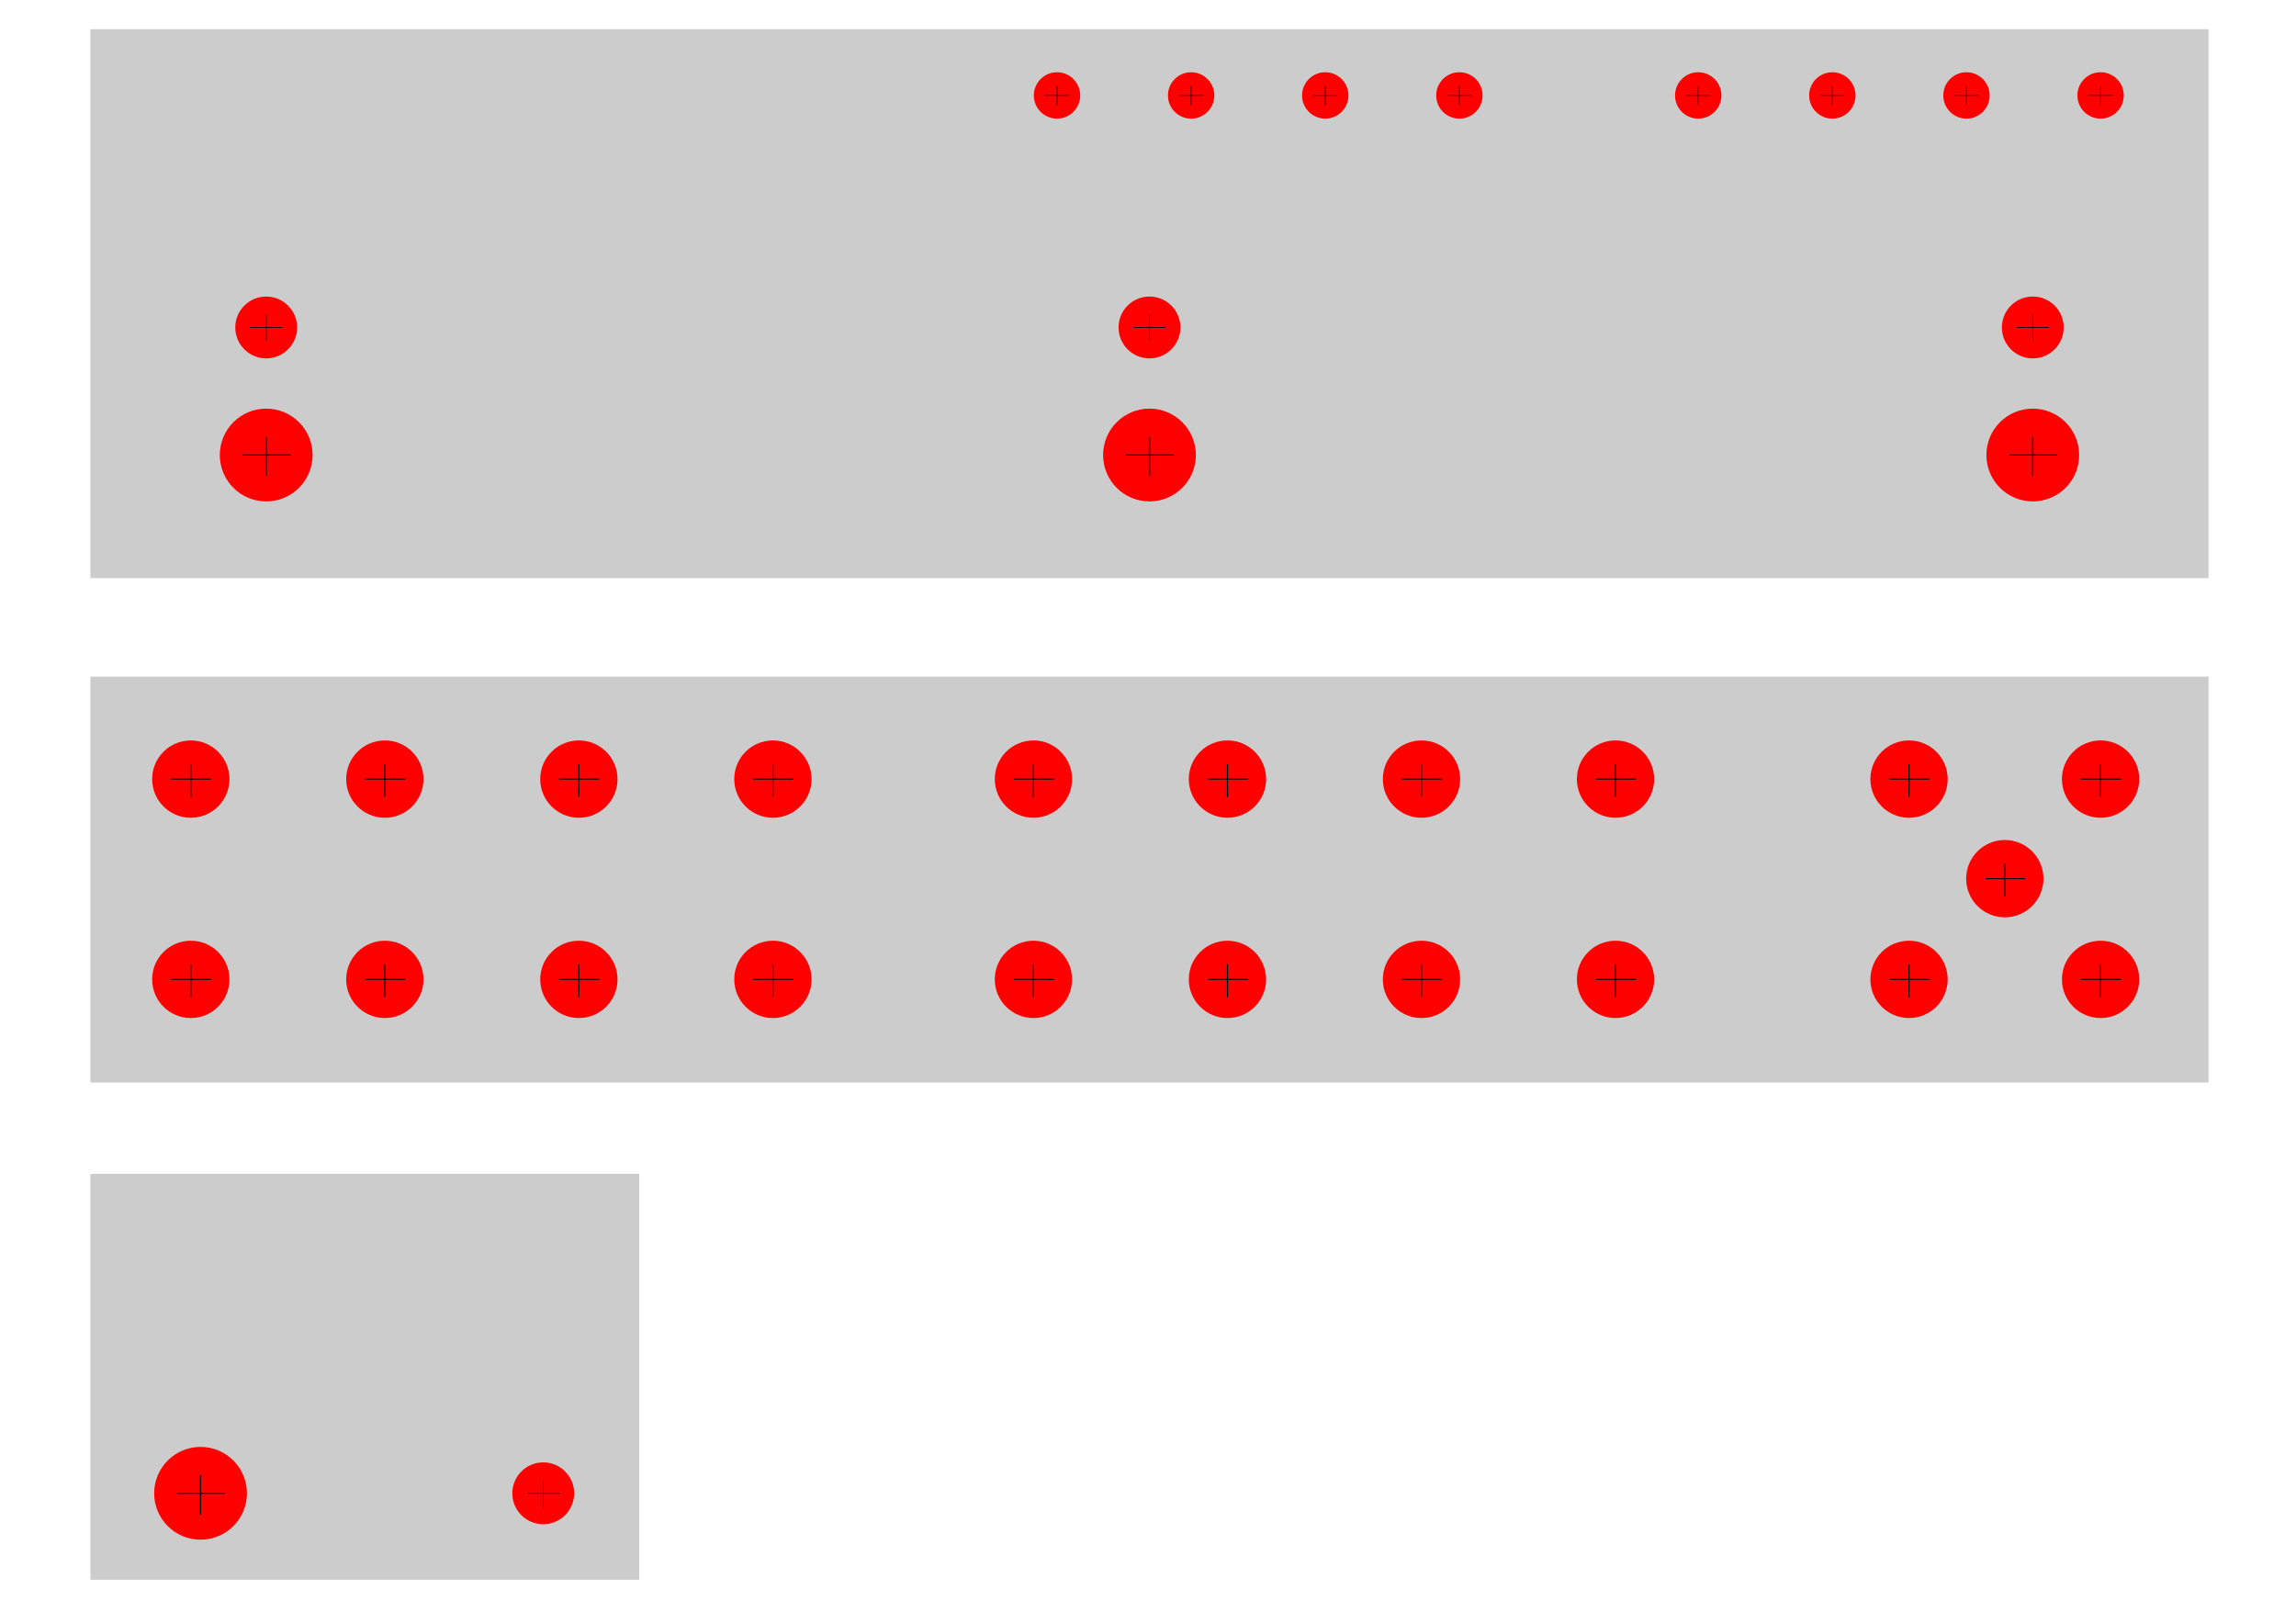
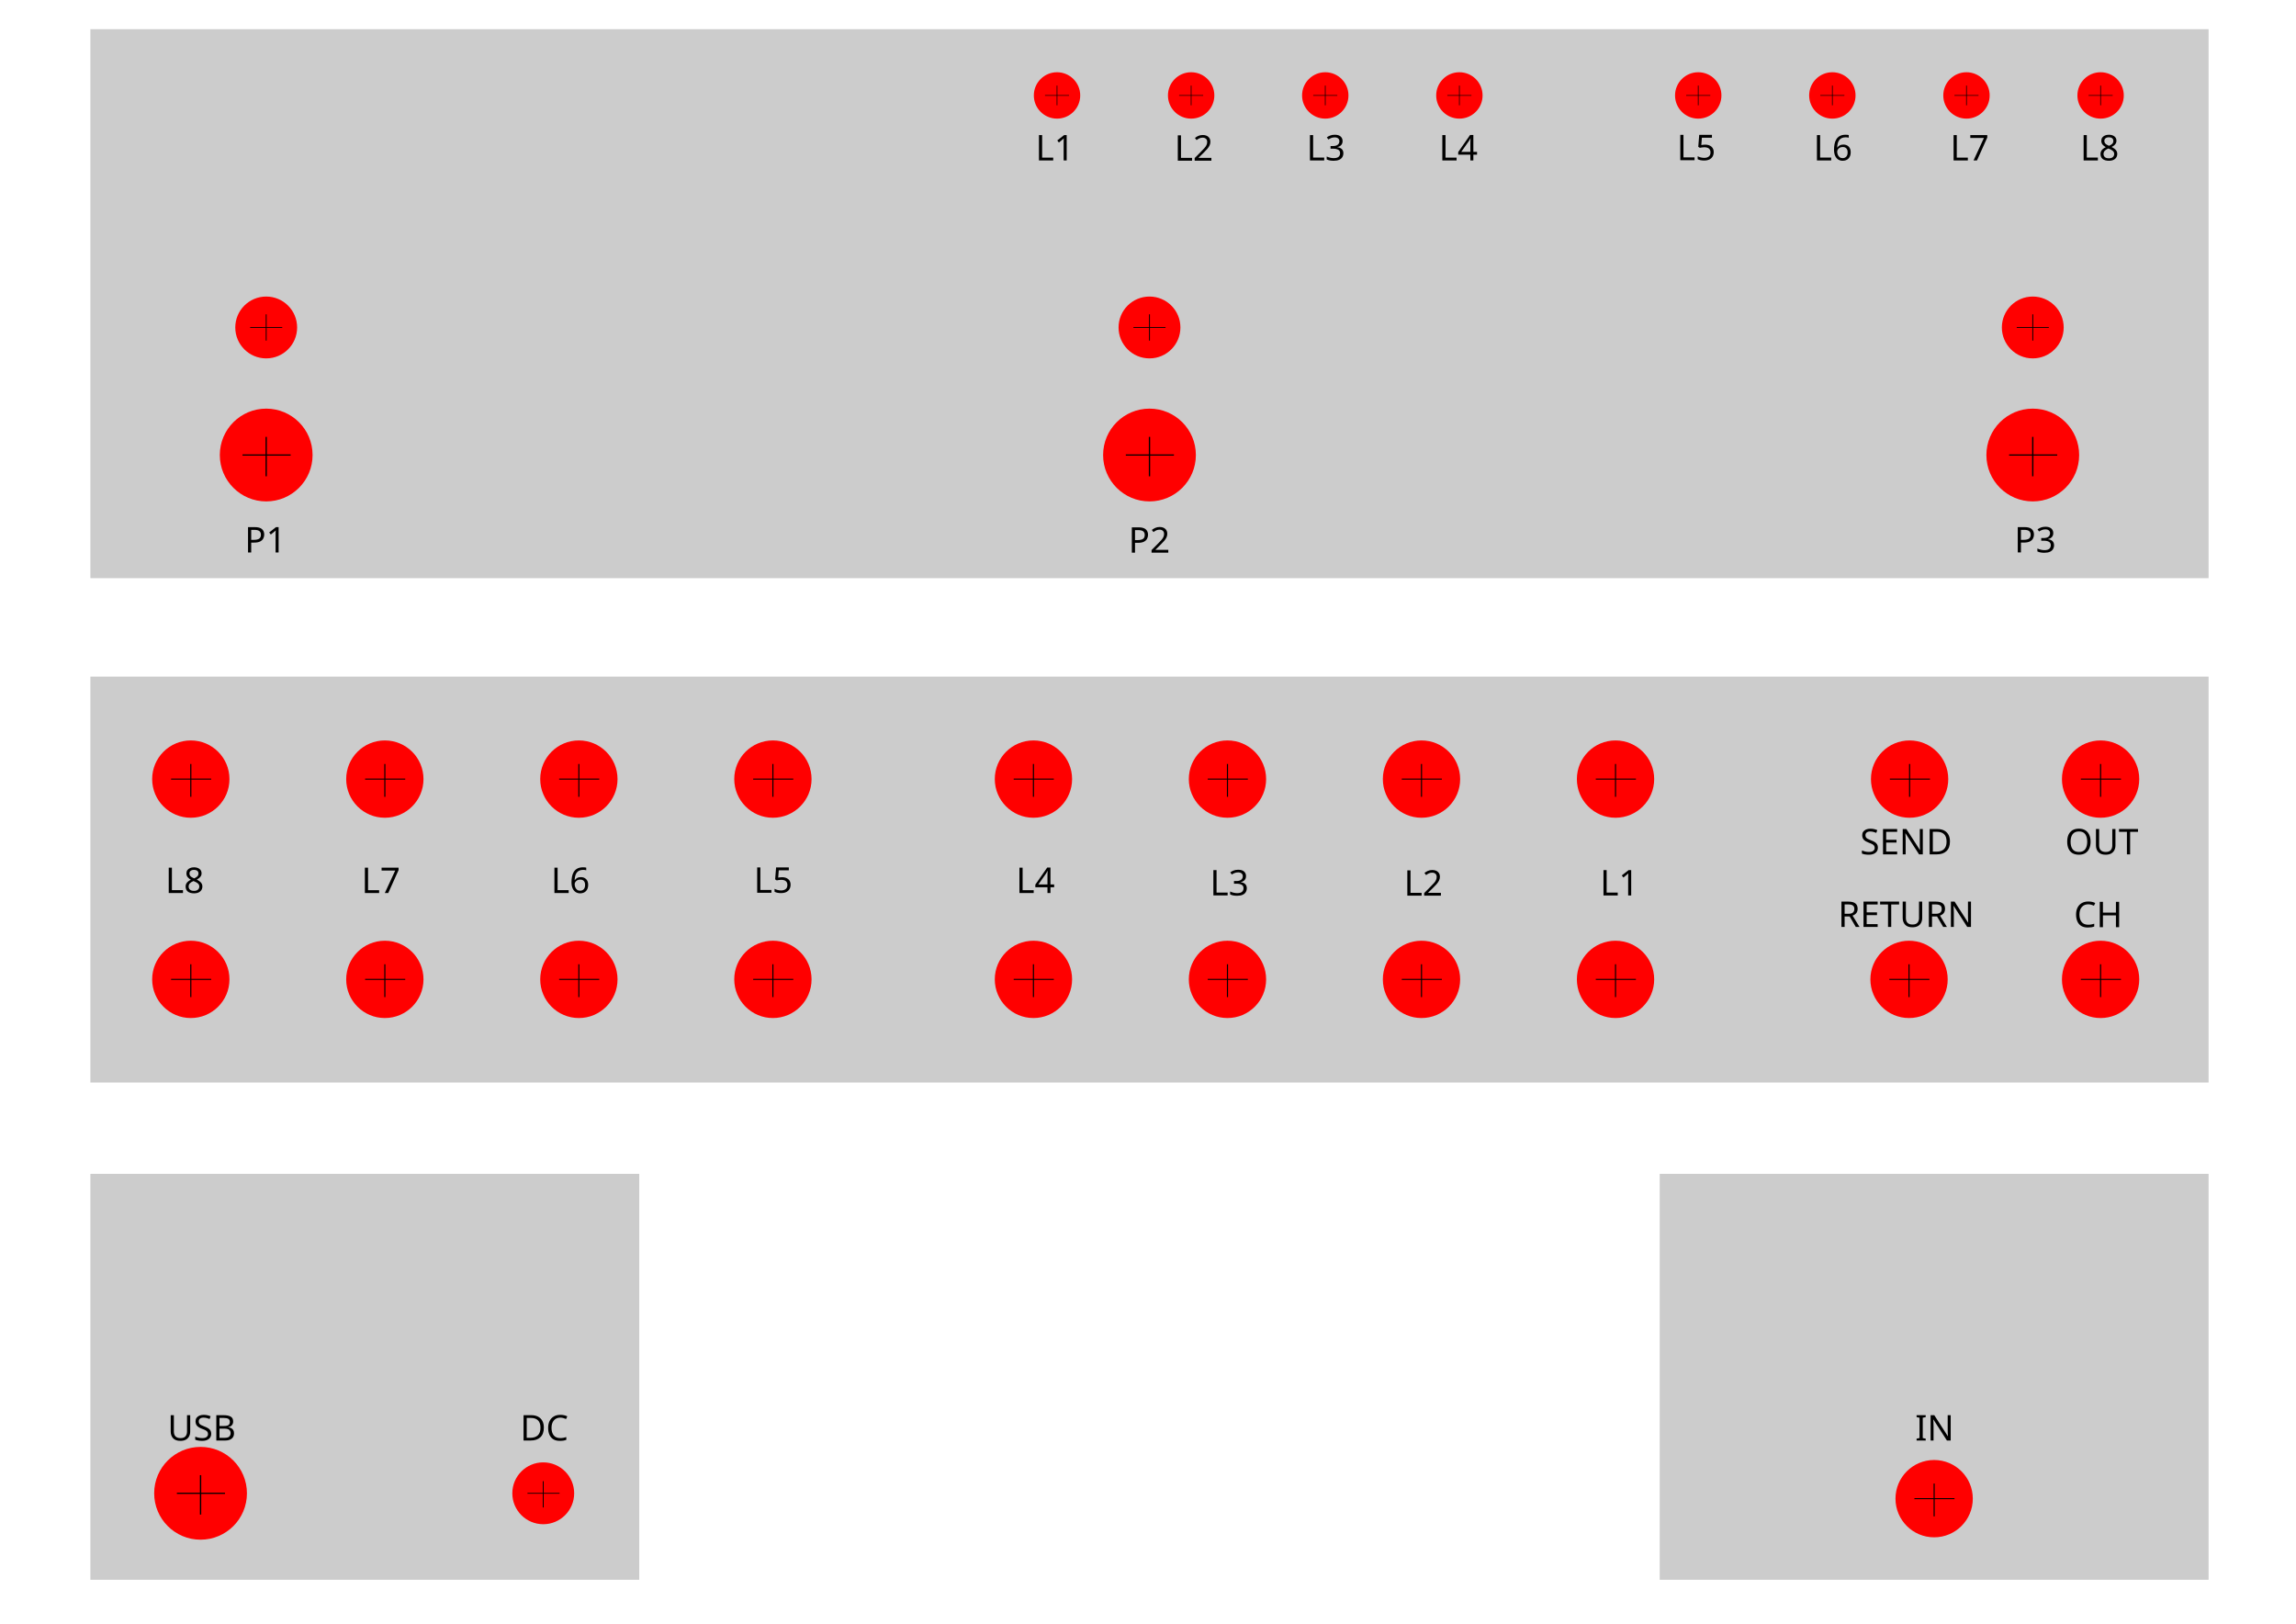
<svg xmlns="http://www.w3.org/2000/svg" width="1052.362" height="744.094" id="svg2" version="1.1">
  <defs id="defs4" />
  <g id="layer1" transform="translate(0,-308.2677)">
    <rect style="fill:#cccccc;fill-opacity:1" id="rect2997" width="970.866" height="251.575" x="41.429" y="321.645" />
    <g id="g2999" transform="translate(-193.2576,-17.53571)" style="fill:#ff0000">
      <circle transform="matrix(0.2480315,0,0,0.2480315,270.6222,414.3311)" id="path2987" style="fill:#ff0000;fill-opacity:1" cx="180" cy="483.791" r="85.714" />
      <path id="path2993" d="m 304.416,534.326 22.061,0" style="fill:#ff0000;stroke:#000000;stroke-width:0.546px;stroke-linecap:butt;stroke-linejoin:miter;stroke-opacity:1" />
      <path id="path2995" d="m 315.268,526.012 0,18.057" style="fill:#ff0000;stroke:#000000;stroke-width:0.596px;stroke-linecap:butt;stroke-linejoin:miter;stroke-opacity:1" />
    </g>
    <g id="g2999-3" transform="translate(211.5944,-17.53571)" style="fill:#ff0000">
      <circle transform="matrix(0.2480315,0,0,0.2480315,270.6222,414.3311)" id="path2987-6" style="fill:#ff0000;fill-opacity:1" cx="180" cy="483.791" r="85.714" />
      <path id="path2993-7" d="m 304.416,534.326 22.061,0" style="fill:#ff0000;stroke:#000000;stroke-width:0.546px;stroke-linecap:butt;stroke-linejoin:miter;stroke-opacity:1" />
      <path id="path2995-5" d="m 315.268,526.012 0,18.057" style="fill:#ff0000;stroke:#000000;stroke-width:0.596px;stroke-linecap:butt;stroke-linejoin:miter;stroke-opacity:1" />
    </g>
    <g id="g2999-35" transform="translate(616.4464,-17.53571)" style="fill:#ff0000">
      <circle transform="matrix(0.2480315,0,0,0.2480315,270.6222,414.3311)" id="path2987-62" style="fill:#ff0000;fill-opacity:1" cx="180" cy="483.791" r="85.714" />
      <path id="path2993-9" d="m 304.416,534.326 22.061,0" style="fill:#ff0000;stroke:#000000;stroke-width:0.546px;stroke-linecap:butt;stroke-linejoin:miter;stroke-opacity:1" />
      <path id="path2995-1" d="m 315.268,526.012 0,18.057" style="fill:#ff0000;stroke:#000000;stroke-width:0.596px;stroke-linecap:butt;stroke-linejoin:miter;stroke-opacity:1" />
    </g>
    <rect style="fill:#cccccc;fill-opacity:1" id="rect3873" width="970.866" height="186.024" x="41.428" y="618.338" />
    <g id="g3924" transform="translate(-15.13262,-1.1686)">
      <circle transform="matrix(0.1653543,0,0,0.1653543,107.3791,379.5082)" id="path2987-7" style="fill:#ff0000;fill-opacity:1" cx="180" cy="483.791" r="85.714" />
      <path id="path2993-0" d="m 129.789,459.505 14.707,0" style="fill:#ff0000;stroke:#000000;stroke-width:0.364px;stroke-linecap:butt;stroke-linejoin:miter;stroke-opacity:1" />
      <path id="path2995-9" d="m 137.143,453.486 0,12.038" style="fill:#ff0000;stroke:#000000;stroke-width:0.397px;stroke-linecap:butt;stroke-linejoin:miter;stroke-opacity:1" />
    </g>
    <g id="g3924-3" transform="translate(389.7194,-1.1686)">
      <circle transform="matrix(0.1653543,0,0,0.1653543,107.3791,379.5082)" id="path2987-7-6" style="fill:#ff0000;fill-opacity:1" cx="180" cy="483.791" r="85.714" />
      <path id="path2993-0-0" d="m 129.789,459.505 14.707,0" style="fill:#ff0000;stroke:#000000;stroke-width:0.364px;stroke-linecap:butt;stroke-linejoin:miter;stroke-opacity:1" />
      <path id="path2995-9-6" d="m 137.143,453.486 0,12.038" style="fill:#ff0000;stroke:#000000;stroke-width:0.397px;stroke-linecap:butt;stroke-linejoin:miter;stroke-opacity:1" />
    </g>
    <g id="g3924-2" transform="translate(794.5714,-1.1686)">
      <circle transform="matrix(0.1653543,0,0,0.1653543,107.3791,379.5082)" id="path2987-7-61" style="fill:#ff0000;fill-opacity:1" cx="180" cy="483.791" r="85.714" />
      <path id="path2993-0-8" d="m 129.789,459.505 14.707,0" style="fill:#ff0000;stroke:#000000;stroke-width:0.364px;stroke-linecap:butt;stroke-linejoin:miter;stroke-opacity:1" />
      <path id="path2995-9-7" d="m 137.143,453.486 0,12.038" style="fill:#ff0000;stroke:#000000;stroke-width:0.397px;stroke-linecap:butt;stroke-linejoin:miter;stroke-opacity:1" />
    </g>
    <g id="g2999-35-3" transform="matrix(0.8333333,0,0,0.8333333,700.0757,311.819)" style="fill:#ff0000">
      <circle r="85.714" cy="483.791" cx="180" transform="matrix(0.2480315,0,0,0.2480315,270.6222,414.3311)" id="path2987-62-6" style="fill:#ff0000;fill-opacity:1" />
      <path id="path2993-9-7" d="m 304.416,534.326 22.061,0" style="fill:#ff0000;stroke:#000000;stroke-width:0.546px;stroke-linecap:butt;stroke-linejoin:miter;stroke-opacity:1" />
      <path id="path2995-1-5" d="m 315.268,526.012 0,18.057" style="fill:#ff0000;stroke:#000000;stroke-width:0.596px;stroke-linecap:butt;stroke-linejoin:miter;stroke-opacity:1" />
    </g>
    <g id="g2999-35-3-3" transform="matrix(0.8333333,0,0,0.8333333,700.0757,220.0327)" style="fill:#ff0000">
      <circle r="85.714" cy="483.791" cx="180" transform="matrix(0.2480315,0,0,0.2480315,270.6222,414.3311)" id="path2987-62-6-5" style="fill:#ff0000;fill-opacity:1" />
      <path id="path2993-9-7-6" d="m 304.416,534.326 22.061,0" style="fill:#ff0000;stroke:#000000;stroke-width:0.546px;stroke-linecap:butt;stroke-linejoin:miter;stroke-opacity:1" />
      <path id="path2995-1-5-2" d="m 315.268,526.012 0,18.057" style="fill:#ff0000;stroke:#000000;stroke-width:0.596px;stroke-linecap:butt;stroke-linejoin:miter;stroke-opacity:1" />
    </g>
    <g id="g2999-35-3-9" transform="matrix(0.8333333,0,0,0.8333333,612.2768,311.819)" style="fill:#ff0000">
      <circle r="85.714" cy="483.791" cx="180" transform="matrix(0.2480315,0,0,0.2480315,270.6222,414.3311)" id="path2987-62-6-1" style="fill:#ff0000;fill-opacity:1" />
      <path id="path2993-9-7-2" d="m 304.416,534.326 22.061,0" style="fill:#ff0000;stroke:#000000;stroke-width:0.546px;stroke-linecap:butt;stroke-linejoin:miter;stroke-opacity:1" />
      <path id="path2995-1-5-7" d="m 315.268,526.012 0,18.057" style="fill:#ff0000;stroke:#000000;stroke-width:0.596px;stroke-linecap:butt;stroke-linejoin:miter;stroke-opacity:1" />
    </g>
-     <g id="g2999-35-3-3-0" transform="matrix(0.8333333,0,0,0.8333333,612.2768,220.0327)" style="fill:#ff0000">
+     <g id="g2999-35-3-3-0" transform="matrix(0.8333333,0,0,0.8333333,612.5345,220.0327)" style="fill:#ff0000">
      <circle r="85.714" cy="483.791" cx="180" transform="matrix(0.2480315,0,0,0.2480315,270.6222,414.3311)" id="path2987-62-6-5-9" style="fill:#ff0000;fill-opacity:1" />
      <path id="path2993-9-7-6-3" d="m 304.416,534.326 22.061,0" style="fill:#ff0000;stroke:#000000;stroke-width:0.546px;stroke-linecap:butt;stroke-linejoin:miter;stroke-opacity:1" />
      <path id="path2995-1-5-2-6" d="m 315.268,526.012 0,18.057" style="fill:#ff0000;stroke:#000000;stroke-width:0.596px;stroke-linecap:butt;stroke-linejoin:miter;stroke-opacity:1" />
-     </g>
-     <g id="g2999-35-3-9-0" transform="matrix(0.8333333,0,0,0.8333333,656.1762,265.6615)" style="fill:#ff0000">
-       <circle r="85.714" cy="483.791" cx="180" transform="matrix(0.2480315,0,0,0.2480315,270.6222,414.3311)" id="path2987-62-6-1-6" style="fill:#ff0000;fill-opacity:1" />
-       <path id="path2993-9-7-2-2" d="m 304.416,534.326 22.061,0" style="fill:#ff0000;stroke:#000000;stroke-width:0.546px;stroke-linecap:butt;stroke-linejoin:miter;stroke-opacity:1" />
-       <path id="path2995-1-5-7-6" d="m 315.268,526.012 0,18.057" style="fill:#ff0000;stroke:#000000;stroke-width:0.596px;stroke-linecap:butt;stroke-linejoin:miter;stroke-opacity:1" />
    </g>
    <g id="g2999-35-3-1" transform="matrix(0.8333333,0,0,0.8333333,477.7477,311.8181)" style="fill:#ff0000">
      <circle r="85.714" cy="483.791" cx="180" transform="matrix(0.2480315,0,0,0.2480315,270.6222,414.3311)" id="path2987-62-6-55" style="fill:#ff0000;fill-opacity:1" />
      <path id="path2993-9-7-4" d="m 304.416,534.326 22.061,0" style="fill:#ff0000;stroke:#000000;stroke-width:0.546px;stroke-linecap:butt;stroke-linejoin:miter;stroke-opacity:1" />
      <path id="path2995-1-5-76" d="m 315.268,526.012 0,18.057" style="fill:#ff0000;stroke:#000000;stroke-width:0.596px;stroke-linecap:butt;stroke-linejoin:miter;stroke-opacity:1" />
    </g>
    <g id="g2999-35-3-3-5" transform="matrix(0.8333333,0,0,0.8333333,477.7477,220.0318)" style="fill:#ff0000">
      <circle r="85.714" cy="483.791" cx="180" transform="matrix(0.2480315,0,0,0.2480315,270.6222,414.3311)" id="path2987-62-6-5-6" style="fill:#ff0000;fill-opacity:1" />
      <path id="path2993-9-7-6-9" d="m 304.416,534.326 22.061,0" style="fill:#ff0000;stroke:#000000;stroke-width:0.546px;stroke-linecap:butt;stroke-linejoin:miter;stroke-opacity:1" />
      <path id="path2995-1-5-2-3" d="m 315.268,526.012 0,18.057" style="fill:#ff0000;stroke:#000000;stroke-width:0.596px;stroke-linecap:butt;stroke-linejoin:miter;stroke-opacity:1" />
    </g>
    <g id="g2999-35-3-9-74" transform="matrix(0.8333333,0,0,0.8333333,388.8147,311.8181)" style="fill:#ff0000">
      <circle r="85.714" cy="483.791" cx="180" transform="matrix(0.2480315,0,0,0.2480315,270.6222,414.3311)" id="path2987-62-6-1-52" style="fill:#ff0000;fill-opacity:1" />
      <path id="path2993-9-7-2-5" d="m 304.416,534.326 22.061,0" style="fill:#ff0000;stroke:#000000;stroke-width:0.546px;stroke-linecap:butt;stroke-linejoin:miter;stroke-opacity:1" />
      <path id="path2995-1-5-7-4" d="m 315.268,526.012 0,18.057" style="fill:#ff0000;stroke:#000000;stroke-width:0.596px;stroke-linecap:butt;stroke-linejoin:miter;stroke-opacity:1" />
    </g>
    <g id="g2999-35-3-3-0-7" transform="matrix(0.8333333,0,0,0.8333333,388.8147,220.0318)" style="fill:#ff0000">
      <circle r="85.714" cy="483.791" cx="180" transform="matrix(0.2480315,0,0,0.2480315,270.6222,414.3311)" id="path2987-62-6-5-9-44" style="fill:#ff0000;fill-opacity:1" />
      <path id="path2993-9-7-6-3-3" d="m 304.416,534.326 22.061,0" style="fill:#ff0000;stroke:#000000;stroke-width:0.546px;stroke-linecap:butt;stroke-linejoin:miter;stroke-opacity:1" />
      <path id="path2995-1-5-2-6-0" d="m 315.268,526.012 0,18.057" style="fill:#ff0000;stroke:#000000;stroke-width:0.596px;stroke-linecap:butt;stroke-linejoin:miter;stroke-opacity:1" />
    </g>
    <g id="g2999-35-3-1-8" transform="matrix(0.8333333,0,0,0.8333333,299.8817,311.8181)" style="fill:#ff0000">
      <circle r="85.714" cy="483.791" cx="180" transform="matrix(0.2480315,0,0,0.2480315,270.6222,414.3311)" id="path2987-62-6-55-4" style="fill:#ff0000;fill-opacity:1" />
      <path id="path2993-9-7-4-3" d="m 304.416,534.326 22.061,0" style="fill:#ff0000;stroke:#000000;stroke-width:0.546px;stroke-linecap:butt;stroke-linejoin:miter;stroke-opacity:1" />
      <path id="path2995-1-5-76-1" d="m 315.268,526.012 0,18.057" style="fill:#ff0000;stroke:#000000;stroke-width:0.596px;stroke-linecap:butt;stroke-linejoin:miter;stroke-opacity:1" />
    </g>
    <g id="g2999-35-3-3-5-4" transform="matrix(0.8333333,0,0,0.8333333,299.8817,220.0318)" style="fill:#ff0000">
      <circle r="85.714" cy="483.791" cx="180" transform="matrix(0.2480315,0,0,0.2480315,270.6222,414.3311)" id="path2987-62-6-5-6-9" style="fill:#ff0000;fill-opacity:1" />
      <path id="path2993-9-7-6-9-2" d="m 304.416,534.326 22.061,0" style="fill:#ff0000;stroke:#000000;stroke-width:0.546px;stroke-linecap:butt;stroke-linejoin:miter;stroke-opacity:1" />
      <path id="path2995-1-5-2-3-0" d="m 315.268,526.012 0,18.057" style="fill:#ff0000;stroke:#000000;stroke-width:0.596px;stroke-linecap:butt;stroke-linejoin:miter;stroke-opacity:1" />
    </g>
    <g id="g2999-35-3-9-74-6" transform="matrix(0.8333333,0,0,0.8333333,210.9487,311.8181)" style="fill:#ff0000">
      <circle r="85.714" cy="483.791" cx="180" transform="matrix(0.2480315,0,0,0.2480315,270.6222,414.3311)" id="path2987-62-6-1-52-8" style="fill:#ff0000;fill-opacity:1" />
      <path id="path2993-9-7-2-5-9" d="m 304.416,534.326 22.061,0" style="fill:#ff0000;stroke:#000000;stroke-width:0.546px;stroke-linecap:butt;stroke-linejoin:miter;stroke-opacity:1" />
      <path id="path2995-1-5-7-4-2" d="m 315.268,526.012 0,18.057" style="fill:#ff0000;stroke:#000000;stroke-width:0.596px;stroke-linecap:butt;stroke-linejoin:miter;stroke-opacity:1" />
    </g>
    <g id="g2999-35-3-3-0-7-6" transform="matrix(0.8333333,0,0,0.8333333,210.9487,220.0318)" style="fill:#ff0000">
      <circle r="85.714" cy="483.791" cx="180" transform="matrix(0.2480315,0,0,0.2480315,270.6222,414.3311)" id="path2987-62-6-5-9-44-6" style="fill:#ff0000;fill-opacity:1" />
      <path id="path2993-9-7-6-3-3-4" d="m 304.416,534.326 22.061,0" style="fill:#ff0000;stroke:#000000;stroke-width:0.546px;stroke-linecap:butt;stroke-linejoin:miter;stroke-opacity:1" />
      <path id="path2995-1-5-2-6-0-9" d="m 315.268,526.012 0,18.057" style="fill:#ff0000;stroke:#000000;stroke-width:0.596px;stroke-linecap:butt;stroke-linejoin:miter;stroke-opacity:1" />
    </g>
    <g id="g2999-35-3-1-5" transform="matrix(0.8333333,0,0,0.8333333,91.53339,311.8176)" style="fill:#ff0000">
      <circle r="85.714" cy="483.791" cx="180" transform="matrix(0.2480315,0,0,0.2480315,270.6222,414.3311)" id="path2987-62-6-55-0" style="fill:#ff0000;fill-opacity:1" />
      <path id="path2993-9-7-4-4" d="m 304.416,534.326 22.061,0" style="fill:#ff0000;stroke:#000000;stroke-width:0.546px;stroke-linecap:butt;stroke-linejoin:miter;stroke-opacity:1" />
      <path id="path2995-1-5-76-8" d="m 315.268,526.012 0,18.057" style="fill:#ff0000;stroke:#000000;stroke-width:0.596px;stroke-linecap:butt;stroke-linejoin:miter;stroke-opacity:1" />
    </g>
    <g id="g2999-35-3-3-5-7" transform="matrix(0.8333333,0,0,0.8333333,91.53339,220.0313)" style="fill:#ff0000">
      <circle r="85.714" cy="483.791" cx="180" transform="matrix(0.2480315,0,0,0.2480315,270.6222,414.3311)" id="path2987-62-6-5-6-1" style="fill:#ff0000;fill-opacity:1" />
      <path id="path2993-9-7-6-9-7" d="m 304.416,534.326 22.061,0" style="fill:#ff0000;stroke:#000000;stroke-width:0.546px;stroke-linecap:butt;stroke-linejoin:miter;stroke-opacity:1" />
      <path id="path2995-1-5-2-3-2" d="m 315.268,526.012 0,18.057" style="fill:#ff0000;stroke:#000000;stroke-width:0.596px;stroke-linecap:butt;stroke-linejoin:miter;stroke-opacity:1" />
    </g>
    <g id="g2999-35-3-9-74-7" transform="matrix(0.8333333,0,0,0.8333333,2.600424,311.8176)" style="fill:#ff0000">
      <circle r="85.714" cy="483.791" cx="180" transform="matrix(0.2480315,0,0,0.2480315,270.6222,414.3311)" id="path2987-62-6-1-52-2" style="fill:#ff0000;fill-opacity:1" />
      <path id="path2993-9-7-2-5-2" d="m 304.416,534.326 22.061,0" style="fill:#ff0000;stroke:#000000;stroke-width:0.546px;stroke-linecap:butt;stroke-linejoin:miter;stroke-opacity:1" />
      <path id="path2995-1-5-7-4-6" d="m 315.268,526.012 0,18.057" style="fill:#ff0000;stroke:#000000;stroke-width:0.596px;stroke-linecap:butt;stroke-linejoin:miter;stroke-opacity:1" />
    </g>
    <g id="g2999-35-3-3-0-7-1" transform="matrix(0.8333333,0,0,0.8333333,2.600424,220.0313)" style="fill:#ff0000">
      <circle r="85.714" cy="483.791" cx="180" transform="matrix(0.2480315,0,0,0.2480315,270.6222,414.3311)" id="path2987-62-6-5-9-44-0" style="fill:#ff0000;fill-opacity:1" />
      <path id="path2993-9-7-6-3-3-6" d="m 304.416,534.326 22.061,0" style="fill:#ff0000;stroke:#000000;stroke-width:0.546px;stroke-linecap:butt;stroke-linejoin:miter;stroke-opacity:1" />
      <path id="path2995-1-5-2-6-0-1" d="m 315.268,526.012 0,18.057" style="fill:#ff0000;stroke:#000000;stroke-width:0.596px;stroke-linecap:butt;stroke-linejoin:miter;stroke-opacity:1" />
    </g>
    <g id="g2999-35-3-1-8-5" transform="matrix(0.8333333,0,0,0.8333333,-86.33256,311.8176)" style="fill:#ff0000">
      <circle r="85.714" cy="483.791" cx="180" transform="matrix(0.2480315,0,0,0.2480315,270.6222,414.3311)" id="path2987-62-6-55-4-9" style="fill:#ff0000;fill-opacity:1" />
      <path id="path2993-9-7-4-3-4" d="m 304.416,534.326 22.061,0" style="fill:#ff0000;stroke:#000000;stroke-width:0.546px;stroke-linecap:butt;stroke-linejoin:miter;stroke-opacity:1" />
      <path id="path2995-1-5-76-1-9" d="m 315.268,526.012 0,18.057" style="fill:#ff0000;stroke:#000000;stroke-width:0.596px;stroke-linecap:butt;stroke-linejoin:miter;stroke-opacity:1" />
    </g>
    <g id="g2999-35-3-3-5-4-0" transform="matrix(0.8333333,0,0,0.8333333,-86.33256,220.0313)" style="fill:#ff0000">
      <circle r="85.714" cy="483.791" cx="180" transform="matrix(0.2480315,0,0,0.2480315,270.6222,414.3311)" id="path2987-62-6-5-6-9-9" style="fill:#ff0000;fill-opacity:1" />
      <path id="path2993-9-7-6-9-2-1" d="m 304.416,534.326 22.061,0" style="fill:#ff0000;stroke:#000000;stroke-width:0.546px;stroke-linecap:butt;stroke-linejoin:miter;stroke-opacity:1" />
      <path id="path2995-1-5-2-3-0-7" d="m 315.268,526.012 0,18.057" style="fill:#ff0000;stroke:#000000;stroke-width:0.596px;stroke-linecap:butt;stroke-linejoin:miter;stroke-opacity:1" />
    </g>
    <g id="g2999-35-3-9-74-6-7" transform="matrix(0.8333333,0,0,0.8333333,-175.2655,311.8176)" style="fill:#ff0000">
      <circle r="85.714" cy="483.791" cx="180" transform="matrix(0.2480315,0,0,0.2480315,270.6222,414.3311)" id="path2987-62-6-1-52-8-1" style="fill:#ff0000;fill-opacity:1" />
      <path id="path2993-9-7-2-5-9-1" d="m 304.416,534.326 22.061,0" style="fill:#ff0000;stroke:#000000;stroke-width:0.546px;stroke-linecap:butt;stroke-linejoin:miter;stroke-opacity:1" />
      <path id="path2995-1-5-7-4-2-5" d="m 315.268,526.012 0,18.057" style="fill:#ff0000;stroke:#000000;stroke-width:0.596px;stroke-linecap:butt;stroke-linejoin:miter;stroke-opacity:1" />
    </g>
    <g id="g2999-35-3-3-0-7-6-9" transform="matrix(0.8333333,0,0,0.8333333,-175.2655,220.0313)" style="fill:#ff0000">
      <circle r="85.714" cy="483.791" cx="180" transform="matrix(0.2480315,0,0,0.2480315,270.6222,414.3311)" id="path2987-62-6-5-9-44-6-7" style="fill:#ff0000;fill-opacity:1" />
      <path id="path2993-9-7-6-3-3-4-7" d="m 304.416,534.326 22.061,0" style="fill:#ff0000;stroke:#000000;stroke-width:0.546px;stroke-linecap:butt;stroke-linejoin:miter;stroke-opacity:1" />
      <path id="path2995-1-5-2-6-0-9-6" d="m 315.268,526.012 0,18.057" style="fill:#ff0000;stroke:#000000;stroke-width:0.596px;stroke-linecap:butt;stroke-linejoin:miter;stroke-opacity:1" />
    </g>
    <g id="g3924-2-7" transform="matrix(0.75,0,0,0.75,859.9418,7.375361)">
      <circle r="85.714" cy="483.791" cx="180" transform="matrix(0.1653543,0,0,0.1653543,107.3791,379.5082)" id="path2987-7-61-3" style="fill:#ff0000;fill-opacity:1" />
      <path id="path2993-0-8-6" d="m 129.789,459.505 14.707,0" style="fill:#ff0000;stroke:#000000;stroke-width:0.364px;stroke-linecap:butt;stroke-linejoin:miter;stroke-opacity:1" />
      <path id="path2995-9-7-5" d="m 137.143,453.486 0,12.038" style="fill:#ff0000;stroke:#000000;stroke-width:0.397px;stroke-linecap:butt;stroke-linejoin:miter;stroke-opacity:1" />
    </g>
    <g id="g3924-2-7-6" transform="matrix(0.75,0,0,0.75,798.4678,7.375361)">
      <circle r="85.714" cy="483.791" cx="180" transform="matrix(0.1653543,0,0,0.1653543,107.3791,379.5082)" id="path2987-7-61-3-3" style="fill:#ff0000;fill-opacity:1" />
      <path id="path2993-0-8-6-9" d="m 129.789,459.505 14.707,0" style="fill:#ff0000;stroke:#000000;stroke-width:0.364px;stroke-linecap:butt;stroke-linejoin:miter;stroke-opacity:1" />
      <path id="path2995-9-7-5-4" d="m 137.143,453.486 0,12.038" style="fill:#ff0000;stroke:#000000;stroke-width:0.397px;stroke-linecap:butt;stroke-linejoin:miter;stroke-opacity:1" />
    </g>
    <g id="g3924-2-7-8" transform="matrix(0.75,0,0,0.75,736.994,7.37536)">
      <circle r="85.714" cy="483.791" cx="180" transform="matrix(0.1653543,0,0,0.1653543,107.3791,379.5082)" id="path2987-7-61-3-1" style="fill:#ff0000;fill-opacity:1" />
      <path id="path2993-0-8-6-2" d="m 129.789,459.505 14.707,0" style="fill:#ff0000;stroke:#000000;stroke-width:0.364px;stroke-linecap:butt;stroke-linejoin:miter;stroke-opacity:1" />
      <path id="path2995-9-7-5-9" d="m 137.143,453.486 0,12.038" style="fill:#ff0000;stroke:#000000;stroke-width:0.397px;stroke-linecap:butt;stroke-linejoin:miter;stroke-opacity:1" />
    </g>
    <g id="g3924-2-7-6-3" transform="matrix(0.75,0,0,0.75,675.52,7.37536)">
      <circle r="85.714" cy="483.791" cx="180" transform="matrix(0.1653543,0,0,0.1653543,107.3791,379.5082)" id="path2987-7-61-3-3-9" style="fill:#ff0000;fill-opacity:1" />
      <path id="path2993-0-8-6-9-0" d="m 129.789,459.505 14.707,0" style="fill:#ff0000;stroke:#000000;stroke-width:0.364px;stroke-linecap:butt;stroke-linejoin:miter;stroke-opacity:1" />
      <path id="path2995-9-7-5-4-8" d="m 137.143,453.486 0,12.038" style="fill:#ff0000;stroke:#000000;stroke-width:0.397px;stroke-linecap:butt;stroke-linejoin:miter;stroke-opacity:1" />
    </g>
    <g id="g3924-2-7-85" transform="matrix(0.75,0,0,0.75,566.0461,7.37536)">
      <circle r="85.714" cy="483.791" cx="180" transform="matrix(0.1653543,0,0,0.1653543,107.3791,379.5082)" id="path2987-7-61-3-0" style="fill:#ff0000;fill-opacity:1" />
      <path id="path2993-0-8-6-96" d="m 129.789,459.505 14.707,0" style="fill:#ff0000;stroke:#000000;stroke-width:0.364px;stroke-linecap:butt;stroke-linejoin:miter;stroke-opacity:1" />
      <path id="path2995-9-7-5-3" d="m 137.143,453.486 0,12.038" style="fill:#ff0000;stroke:#000000;stroke-width:0.397px;stroke-linecap:butt;stroke-linejoin:miter;stroke-opacity:1" />
    </g>
    <g id="g3924-2-7-6-8" transform="matrix(0.75,0,0,0.75,504.5722,7.37536)">
      <circle r="85.714" cy="483.791" cx="180" transform="matrix(0.1653543,0,0,0.1653543,107.3791,379.5082)" id="path2987-7-61-3-3-5" style="fill:#ff0000;fill-opacity:1" />
      <path id="path2993-0-8-6-9-6" d="m 129.789,459.505 14.707,0" style="fill:#ff0000;stroke:#000000;stroke-width:0.364px;stroke-linecap:butt;stroke-linejoin:miter;stroke-opacity:1" />
      <path id="path2995-9-7-5-4-1" d="m 137.143,453.486 0,12.038" style="fill:#ff0000;stroke:#000000;stroke-width:0.397px;stroke-linecap:butt;stroke-linejoin:miter;stroke-opacity:1" />
    </g>
    <g id="g3924-2-7-1" transform="matrix(0.75,0,0,0.75,443.0983,7.37536)">
      <circle r="85.714" cy="483.791" cx="180" transform="matrix(0.1653543,0,0,0.1653543,107.3791,379.5082)" id="path2987-7-61-3-5" style="fill:#ff0000;fill-opacity:1" />
      <path id="path2993-0-8-6-98" d="m 129.789,459.505 14.707,0" style="fill:#ff0000;stroke:#000000;stroke-width:0.364px;stroke-linecap:butt;stroke-linejoin:miter;stroke-opacity:1" />
      <path id="path2995-9-7-5-48" d="m 137.143,453.486 0,12.038" style="fill:#ff0000;stroke:#000000;stroke-width:0.397px;stroke-linecap:butt;stroke-linejoin:miter;stroke-opacity:1" />
    </g>
    <g id="g3924-2-7-6-1" transform="matrix(0.75,0,0,0.75,381.6244,7.37536)">
      <circle r="85.714" cy="483.791" cx="180" transform="matrix(0.1653543,0,0,0.1653543,107.3791,379.5082)" id="path2987-7-61-3-3-0" style="fill:#ff0000;fill-opacity:1" />
      <path id="path2993-0-8-6-9-3" d="m 129.789,459.505 14.707,0" style="fill:#ff0000;stroke:#000000;stroke-width:0.364px;stroke-linecap:butt;stroke-linejoin:miter;stroke-opacity:1" />
      <path id="path2995-9-7-5-4-0" d="m 137.143,453.486 0,12.038" style="fill:#ff0000;stroke:#000000;stroke-width:0.397px;stroke-linecap:butt;stroke-linejoin:miter;stroke-opacity:1" />
    </g>
    <rect style="fill:#cccccc;fill-opacity:1" id="rect3873-4" width="251.575" height="186.024" x="41.428" y="846.213" />
    <g id="g2999-35-3-9-74-6-4" transform="matrix(0.6666667,0,0,0.6666667,38.81626,636.3831)" style="fill:#ff0000">
      <circle r="85.714" cy="483.791" cx="180" transform="matrix(0.2480315,0,0,0.2480315,270.6222,414.3311)" id="path2987-62-6-1-52-8-4" style="fill:#ff0000;fill-opacity:1" />
      <path id="path2993-9-7-2-5-9-4" d="m 304.416,534.326 22.061,0" style="fill:#ff0000;stroke:#000000;stroke-width:0.546px;stroke-linecap:butt;stroke-linejoin:miter;stroke-opacity:1" />
      <path id="path2995-1-5-7-4-2-7" d="m 315.268,526.012 0,18.057" style="fill:#ff0000;stroke:#000000;stroke-width:0.596px;stroke-linecap:butt;stroke-linejoin:miter;stroke-opacity:1" />
    </g>
    <g id="g2999-36" transform="translate(-223.344,458.2743)" style="fill:#ff0000">
      <circle transform="matrix(0.2480315,0,0,0.2480315,270.6222,414.3311)" id="path2987-75" style="fill:#ff0000;fill-opacity:1" cx="180" cy="483.791" r="85.714" />
      <path id="path2993-3" d="m 304.416,534.326 22.061,0" style="fill:#ff0000;stroke:#000000;stroke-width:0.546px;stroke-linecap:butt;stroke-linejoin:miter;stroke-opacity:1" />
      <path id="path2995-56" d="m 315.268,526.012 0,18.057" style="fill:#ff0000;stroke:#000000;stroke-width:0.596px;stroke-linecap:butt;stroke-linejoin:miter;stroke-opacity:1" />
    </g>
+     <rect style="fill:#cccccc;fill-opacity:1" id="rect3873-4-3" width="251.575" height="186.024" x="760.72" y="846.213" />
+     <g id="g2999-35-3-9-6" transform="matrix(0.8333333,0,0,0.8333333,623.7839,549.7856)" style="fill:#ff0000">
+       <circle r="85.714" cy="483.791" cx="180" transform="matrix(0.2480315,0,0,0.2480315,270.6222,414.3311)" id="path2987-62-6-1-7" style="fill:#ff0000;fill-opacity:1" />
+       <path id="path2993-9-7-2-53" d="m 304.416,534.326 22.061,0" style="fill:#ff0000;stroke:#000000;stroke-width:0.546px;stroke-linecap:butt;stroke-linejoin:miter;stroke-opacity:1" />
+       <path id="path2995-1-5-7-5" d="m 315.268,526.012 0,18.057" style="fill:#ff0000;stroke:#000000;stroke-width:0.596px;stroke-linecap:butt;stroke-linejoin:miter;stroke-opacity:1" />
+     </g>
+     <flowRoot xml:space="preserve" id="flowRoot4323" style="font-style:normal;font-weight:normal;font-size:40px;line-height:125%;font-family:sans-serif;letter-spacing:0px;word-spacing:0px;fill:#000000;fill-opacity:1;stroke:none;stroke-width:1px;stroke-linecap:butt;stroke-linejoin:miter;stroke-opacity:1" transform="translate(0,308.2677)">
+       <flowRegion id="flowRegion4325">
+         <rect id="rect4327" width="70.711" height="44.447" x="853.579" y="610.754" />
+       </flowRegion>
+       <flowPara id="flowPara4329">IN</flowPara>
+     </flowRoot>
+     <flowRoot xml:space="preserve" id="flowRoot4339" style="font-style:normal;font-weight:normal;font-size:40px;line-height:125%;font-family:sans-serif;letter-spacing:0px;word-spacing:0px;fill:#000000;fill-opacity:1;stroke:none;stroke-width:1px;stroke-linecap:butt;stroke-linejoin:miter;stroke-opacity:1" transform="translate(0,308.2677)">
+       <flowRegion id="flowRegion4341">
+         <rect id="rect4343" width="75.761" height="40.406" x="638.416" y="601.663" />
+       </flowRegion>
+       <flowPara id="flowPara4345">inIN</flowPara>
+     </flowRoot>
+     <text xml:space="preserve" style="font-style:normal;font-weight:normal;font-size:16.25px;line-height:125%;font-family:sans-serif;letter-spacing:0px;word-spacing:0px;fill:#000000;fill-opacity:1;stroke:none;stroke-width:1px;stroke-linecap:butt;stroke-linejoin:miter;stroke-opacity:1" x="877.802" y="968.423" id="text4355">
+       <tspan x="877.802" y="968.423" id="tspan4359">IN</tspan>
+     </text>
+     <text xml:space="preserve" style="font-style:normal;font-weight:normal;font-size:16.25px;line-height:125%;font-family:sans-serif;letter-spacing:0px;word-spacing:0px;fill:#000000;fill-opacity:1;stroke:none;stroke-width:1px;stroke-linecap:butt;stroke-linejoin:miter;stroke-opacity:1" x="946.513" y="699.799" id="text4363">
+       <tspan id="tspan4365" x="946.513" y="699.799">OUT</tspan>
+     </text>
+     <text xml:space="preserve" style="font-style:normal;font-weight:normal;font-size:16.25px;line-height:125%;font-family:sans-serif;letter-spacing:0px;word-spacing:0px;fill:#000000;fill-opacity:1;stroke:none;stroke-width:1px;stroke-linecap:butt;stroke-linejoin:miter;stroke-opacity:1" x="950.574" y="733.164" id="text4367">
+       <tspan id="tspan4369" x="950.574" y="733.164">CH</tspan>
+     </text>
+     <text xml:space="preserve" style="font-style:normal;font-weight:normal;font-size:16.25px;line-height:125%;font-family:sans-serif;letter-spacing:0px;word-spacing:0px;fill:#000000;fill-opacity:1;stroke:none;stroke-width:1px;stroke-linecap:butt;stroke-linejoin:miter;stroke-opacity:1" x="852.569" y="699.799" id="text4371">
+       <tspan id="tspan4373" x="852.569" y="699.799">SEND</tspan>
+     </text>
+     <text xml:space="preserve" style="font-style:normal;font-weight:normal;font-size:16.25px;line-height:125%;font-family:sans-serif;letter-spacing:0px;word-spacing:0px;fill:#000000;fill-opacity:1;stroke:none;stroke-width:1px;stroke-linecap:butt;stroke-linejoin:miter;stroke-opacity:1" x="842.447" y="733.057" id="text4375">
+       <tspan id="tspan4377" x="842.447" y="733.057">RETURN</tspan>
+     </text>
+     <text xml:space="preserve" style="font-style:normal;font-weight:normal;font-size:16.25px;line-height:125%;font-family:sans-serif;letter-spacing:0px;word-spacing:0px;fill:#000000;fill-opacity:1;stroke:none;stroke-width:1px;stroke-linecap:butt;stroke-linejoin:miter;stroke-opacity:1" x="76.772" y="968.415" id="text4379">
+       <tspan id="tspan4381" x="76.772" y="968.415">USB</tspan>
+     </text>
+     <text xml:space="preserve" style="font-style:normal;font-weight:normal;font-size:16.25px;line-height:125%;font-family:sans-serif;letter-spacing:0px;word-spacing:0px;fill:#000000;fill-opacity:1;stroke:none;stroke-width:1px;stroke-linecap:butt;stroke-linejoin:miter;stroke-opacity:1" x="238.396" y="968.415" id="text4383">
+       <tspan id="tspan4385" x="238.396" y="968.415">DC</tspan>
+     </text>
+     <text xml:space="preserve" style="font-style:normal;font-weight:normal;font-size:16.25px;line-height:125%;font-family:sans-serif;letter-spacing:0px;word-spacing:0px;fill:#000000;fill-opacity:1;stroke:none;stroke-width:1px;stroke-linecap:butt;stroke-linejoin:miter;stroke-opacity:1" x="733.371" y="718.622" id="text4387">
+       <tspan id="tspan4389" x="733.371" y="718.622">L1</tspan>
+     </text>
+     <text xml:space="preserve" style="font-style:normal;font-weight:normal;font-size:16.25px;line-height:125%;font-family:sans-serif;letter-spacing:0px;word-spacing:0px;fill:#000000;fill-opacity:1;stroke:none;stroke-width:1px;stroke-linecap:butt;stroke-linejoin:miter;stroke-opacity:1" x="643.467" y="718.729" id="text4391">
+       <tspan id="tspan4393" x="643.467" y="718.729">L2</tspan>
+     </text>
+     <text xml:space="preserve" style="font-style:normal;font-weight:normal;font-size:16.25px;line-height:125%;font-family:sans-serif;letter-spacing:0px;word-spacing:0px;fill:#000000;fill-opacity:1;stroke:none;stroke-width:1px;stroke-linecap:butt;stroke-linejoin:miter;stroke-opacity:1" x="554.574" y="718.614" id="text4395">
+       <tspan id="tspan4397" x="554.574" y="718.614">L3</tspan>
+     </text>
+     <text xml:space="preserve" style="font-style:normal;font-weight:normal;font-size:16.25px;line-height:125%;font-family:sans-serif;letter-spacing:0px;word-spacing:0px;fill:#000000;fill-opacity:1;stroke:none;stroke-width:1px;stroke-linecap:butt;stroke-linejoin:miter;stroke-opacity:1" x="465.68" y="717.505" id="text4399">
+       <tspan id="tspan4401" x="465.68" y="717.505">L4</tspan>
+     </text>
+     <text xml:space="preserve" style="font-style:normal;font-weight:normal;font-size:16.25px;line-height:125%;font-family:sans-serif;letter-spacing:0px;word-spacing:0px;fill:#000000;fill-opacity:1;stroke:none;stroke-width:1px;stroke-linecap:butt;stroke-linejoin:miter;stroke-opacity:1" x="345.472" y="717.389" id="text4403">
+       <tspan id="tspan4405" x="345.472" y="717.389">L5</tspan>
+     </text>
+     <text xml:space="preserve" style="font-style:normal;font-weight:normal;font-size:16.25px;line-height:125%;font-family:sans-serif;letter-spacing:0px;word-spacing:0px;fill:#000000;fill-opacity:1;stroke:none;stroke-width:1px;stroke-linecap:butt;stroke-linejoin:miter;stroke-opacity:1" x="252.538" y="717.497" id="text4407">
+       <tspan id="tspan4409" x="252.538" y="717.497">L6</tspan>
+     </text>
+     <text xml:space="preserve" style="font-style:normal;font-weight:normal;font-size:16.25px;line-height:125%;font-family:sans-serif;letter-spacing:0px;word-spacing:0px;fill:#000000;fill-opacity:1;stroke:none;stroke-width:1px;stroke-linecap:butt;stroke-linejoin:miter;stroke-opacity:1" x="165.665" y="717.505" id="text4411">
+       <tspan id="tspan4413" x="165.665" y="717.505">L7</tspan>
+     </text>
+     <text xml:space="preserve" style="font-style:normal;font-weight:normal;font-size:16.25px;line-height:125%;font-family:sans-serif;letter-spacing:0px;word-spacing:0px;fill:#000000;fill-opacity:1;stroke:none;stroke-width:1px;stroke-linecap:butt;stroke-linejoin:miter;stroke-opacity:1" x="75.761" y="717.497" id="text4415">
+       <tspan id="tspan4417" x="75.761" y="717.497">L8</tspan>
+     </text>
+     <text xml:space="preserve" style="font-style:normal;font-weight:normal;font-size:16.25px;line-height:125%;font-family:sans-serif;letter-spacing:0px;word-spacing:0px;fill:#000000;fill-opacity:1;stroke:none;stroke-width:1px;stroke-linecap:butt;stroke-linejoin:miter;stroke-opacity:1" x="112.107" y="561.436" id="text4419">
+       <tspan id="tspan4421" x="112.107" y="561.436">P1</tspan>
+     </text>
+     <text xml:space="preserve" style="font-style:normal;font-weight:normal;font-size:16.25px;line-height:125%;font-family:sans-serif;letter-spacing:0px;word-spacing:0px;fill:#000000;fill-opacity:1;stroke:none;stroke-width:1px;stroke-linecap:butt;stroke-linejoin:miter;stroke-opacity:1" x="517.198" y="561.543" id="text4423">
+       <tspan id="tspan4425" x="517.198" y="561.543">P2</tspan>
+     </text>
+     <text xml:space="preserve" style="font-style:normal;font-weight:normal;font-size:16.25px;line-height:125%;font-family:sans-serif;letter-spacing:0px;word-spacing:0px;fill:#000000;fill-opacity:1;stroke:none;stroke-width:1px;stroke-linecap:butt;stroke-linejoin:miter;stroke-opacity:1" x="923.259" y="561.428" id="text4427">
+       <tspan id="tspan4429" x="923.259" y="561.428">P3</tspan>
+     </text>
+     <text xml:space="preserve" style="font-style:normal;font-weight:normal;font-size:16.25px;line-height:125%;font-family:sans-serif;letter-spacing:0px;word-spacing:0px;fill:#000000;fill-opacity:1;stroke:none;stroke-width:1px;stroke-linecap:butt;stroke-linejoin:miter;stroke-opacity:1" x="474.628" y="381.791" id="text4387-6">
+       <tspan id="tspan4389-2" x="474.628" y="381.791">L1</tspan>
+     </text>
+     <text xml:space="preserve" style="font-style:normal;font-weight:normal;font-size:16.25px;line-height:125%;font-family:sans-serif;letter-spacing:0px;word-spacing:0px;fill:#000000;fill-opacity:1;stroke:none;stroke-width:1px;stroke-linecap:butt;stroke-linejoin:miter;stroke-opacity:1" x="538.268" y="381.898" id="text4391-9">
+       <tspan id="tspan4393-1" x="538.268" y="381.898">L2</tspan>
+     </text>
+     <text xml:space="preserve" style="font-style:normal;font-weight:normal;font-size:16.25px;line-height:125%;font-family:sans-serif;letter-spacing:0px;word-spacing:0px;fill:#000000;fill-opacity:1;stroke:none;stroke-width:1px;stroke-linecap:butt;stroke-linejoin:miter;stroke-opacity:1" x="598.837" y="381.783" id="text4395-2">
+       <tspan id="tspan4397-7" x="598.837" y="381.783">L3</tspan>
+     </text>
+     <text xml:space="preserve" style="font-style:normal;font-weight:normal;font-size:16.25px;line-height:125%;font-family:sans-serif;letter-spacing:0px;word-spacing:0px;fill:#000000;fill-opacity:1;stroke:none;stroke-width:1px;stroke-linecap:butt;stroke-linejoin:miter;stroke-opacity:1" x="659.507" y="381.791" id="text4399-0">
+       <tspan id="tspan4401-9" x="659.507" y="381.791">L4</tspan>
+     </text>
+     <text xml:space="preserve" style="font-style:normal;font-weight:normal;font-size:16.25px;line-height:125%;font-family:sans-serif;letter-spacing:0px;word-spacing:0px;fill:#000000;fill-opacity:1;stroke:none;stroke-width:1px;stroke-linecap:butt;stroke-linejoin:miter;stroke-opacity:1" x="768.583" y="381.676" id="text4403-3">
+       <tspan id="tspan4405-6" x="768.583" y="381.676">L5</tspan>
+     </text>
+     <text xml:space="preserve" style="font-style:normal;font-weight:normal;font-size:16.25px;line-height:125%;font-family:sans-serif;letter-spacing:0px;word-spacing:0px;fill:#000000;fill-opacity:1;stroke:none;stroke-width:1px;stroke-linecap:butt;stroke-linejoin:miter;stroke-opacity:1" x="831.212" y="381.783" id="text4407-0">
+       <tspan id="tspan4409-6" x="831.212" y="381.783">L6</tspan>
+     </text>
+     <text xml:space="preserve" style="font-style:normal;font-weight:normal;font-size:16.25px;line-height:125%;font-family:sans-serif;letter-spacing:0px;word-spacing:0px;fill:#000000;fill-opacity:1;stroke:none;stroke-width:1px;stroke-linecap:butt;stroke-linejoin:miter;stroke-opacity:1" x="893.842" y="381.791" id="text4411-2">
+       <tspan id="tspan4413-6" x="893.842" y="381.791">L7</tspan>
+     </text>
+     <text xml:space="preserve" style="font-style:normal;font-weight:normal;font-size:16.25px;line-height:125%;font-family:sans-serif;letter-spacing:0px;word-spacing:0px;fill:#000000;fill-opacity:1;stroke:none;stroke-width:1px;stroke-linecap:butt;stroke-linejoin:miter;stroke-opacity:1" x="953.441" y="381.783" id="text4415-1">
+       <tspan id="tspan4417-8" x="953.441" y="381.783">L8</tspan>
+     </text>
  </g>
</svg>
